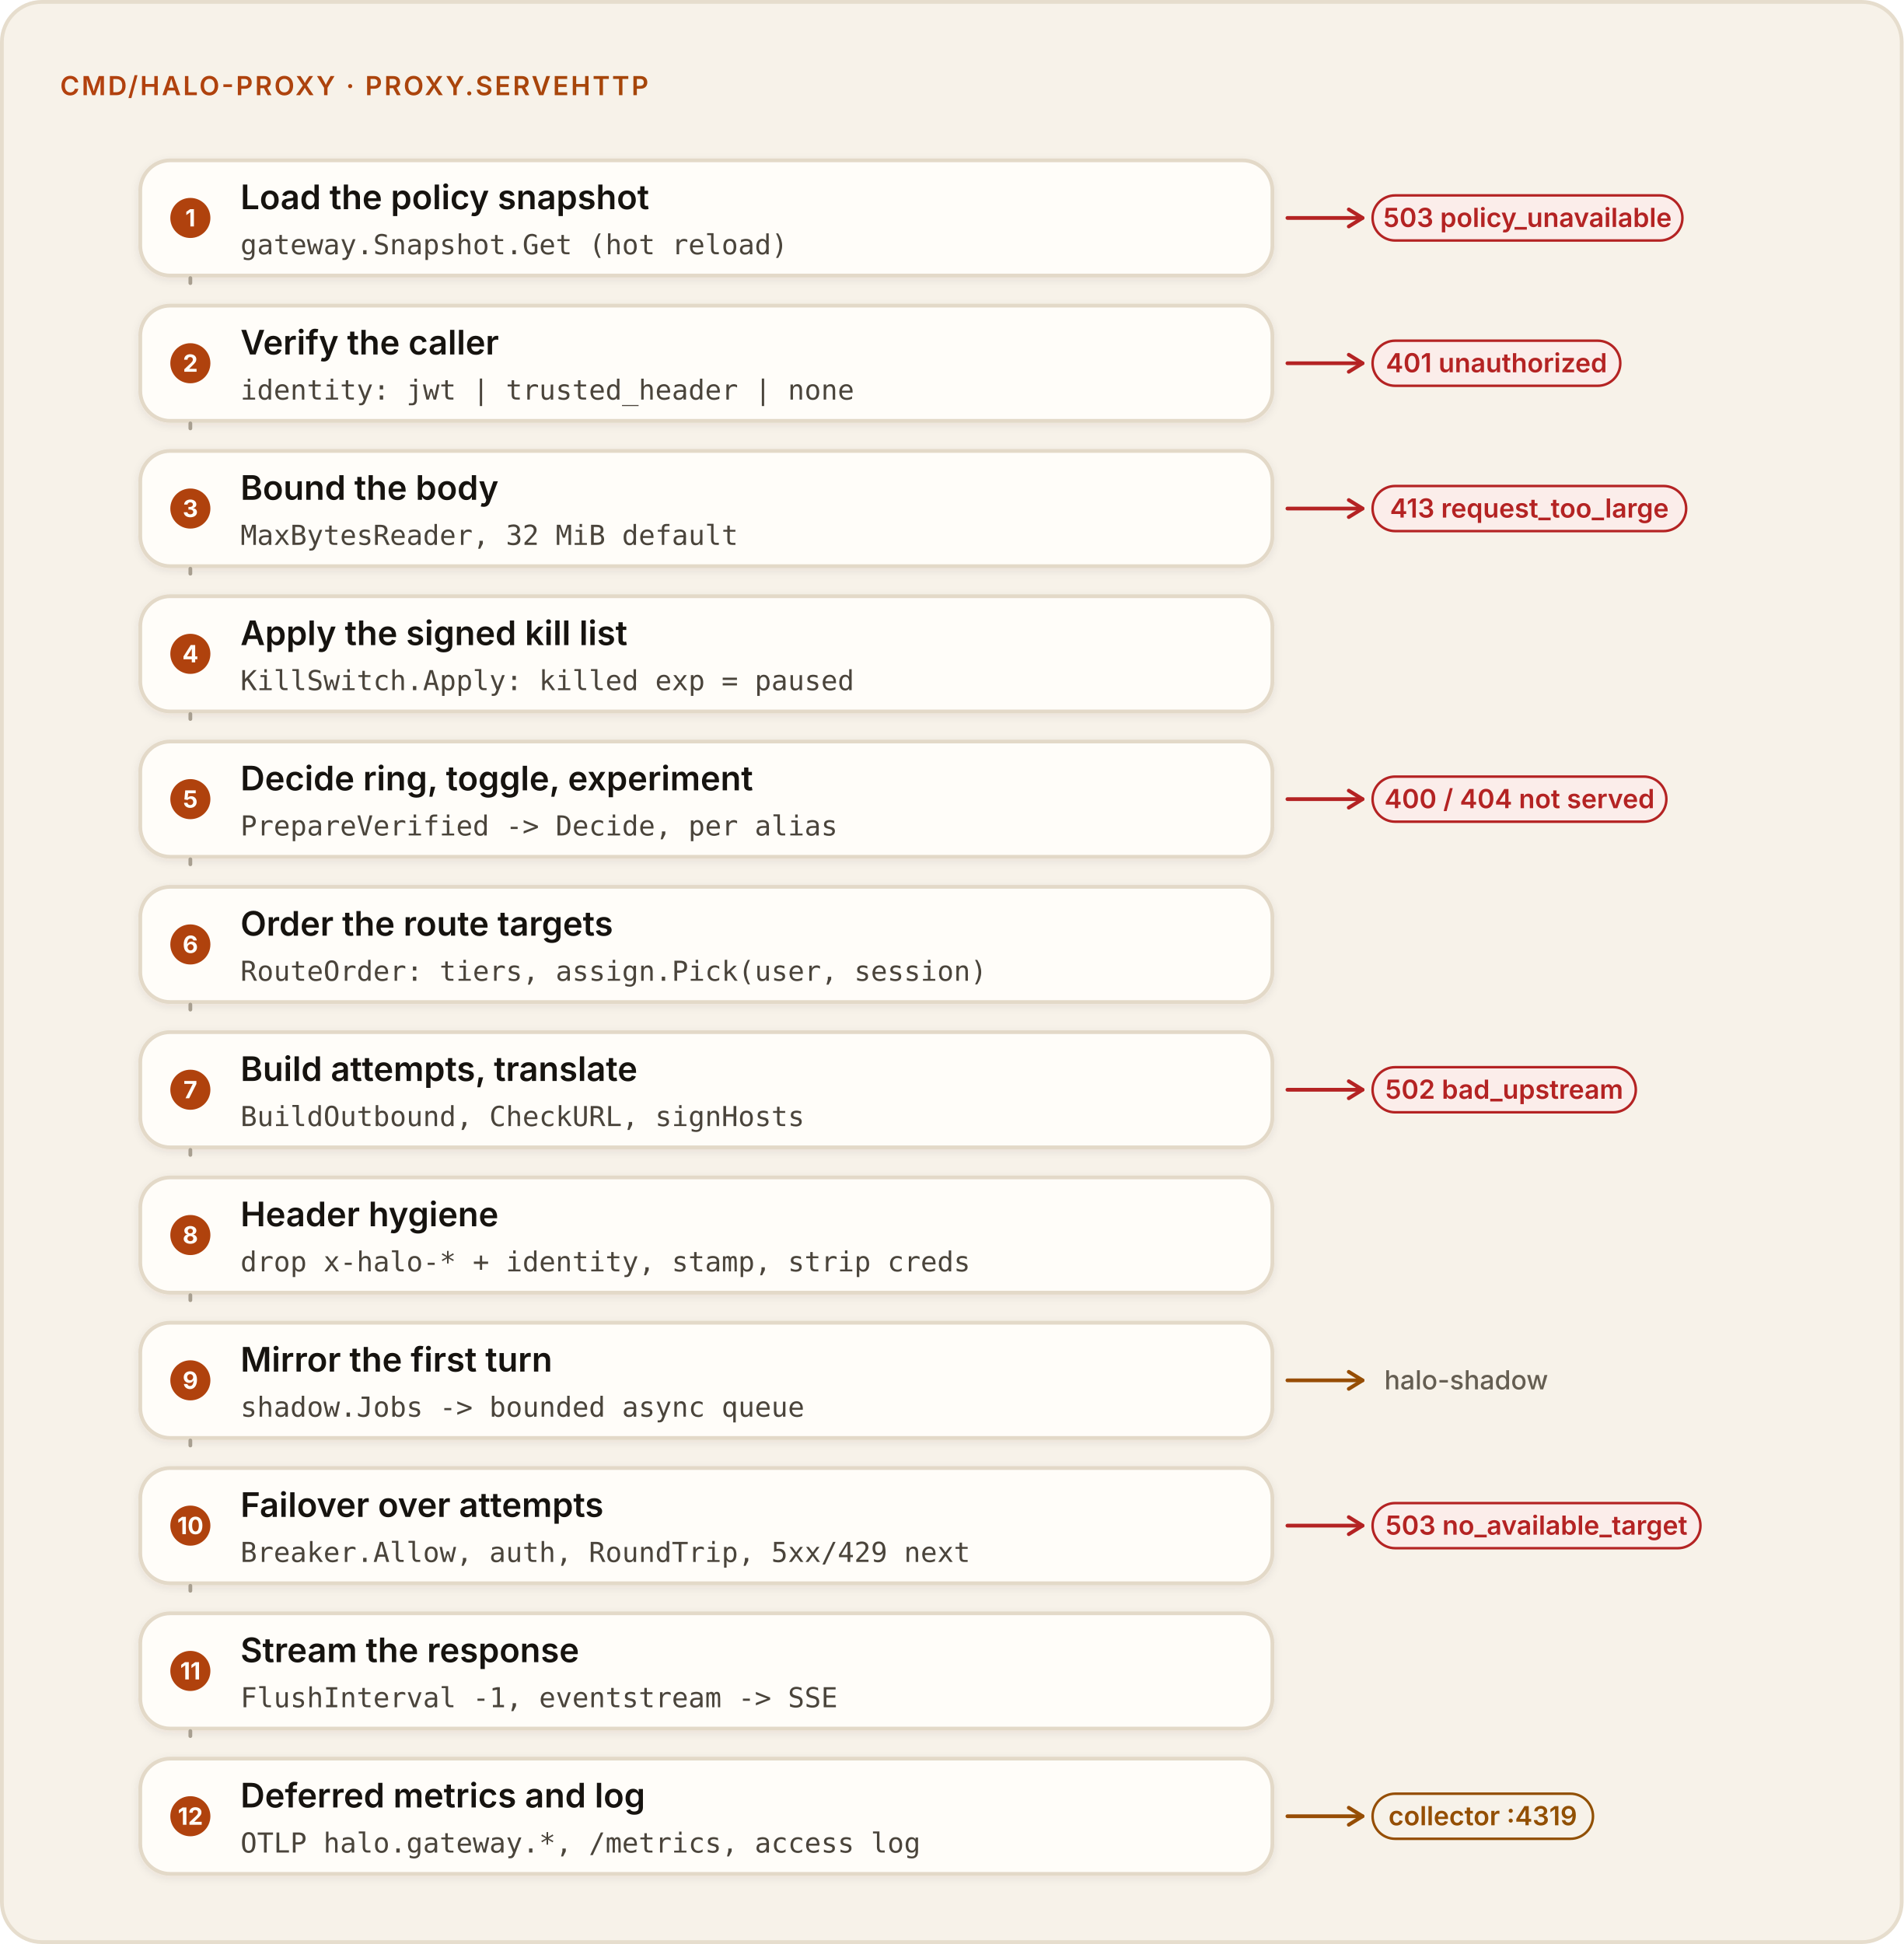
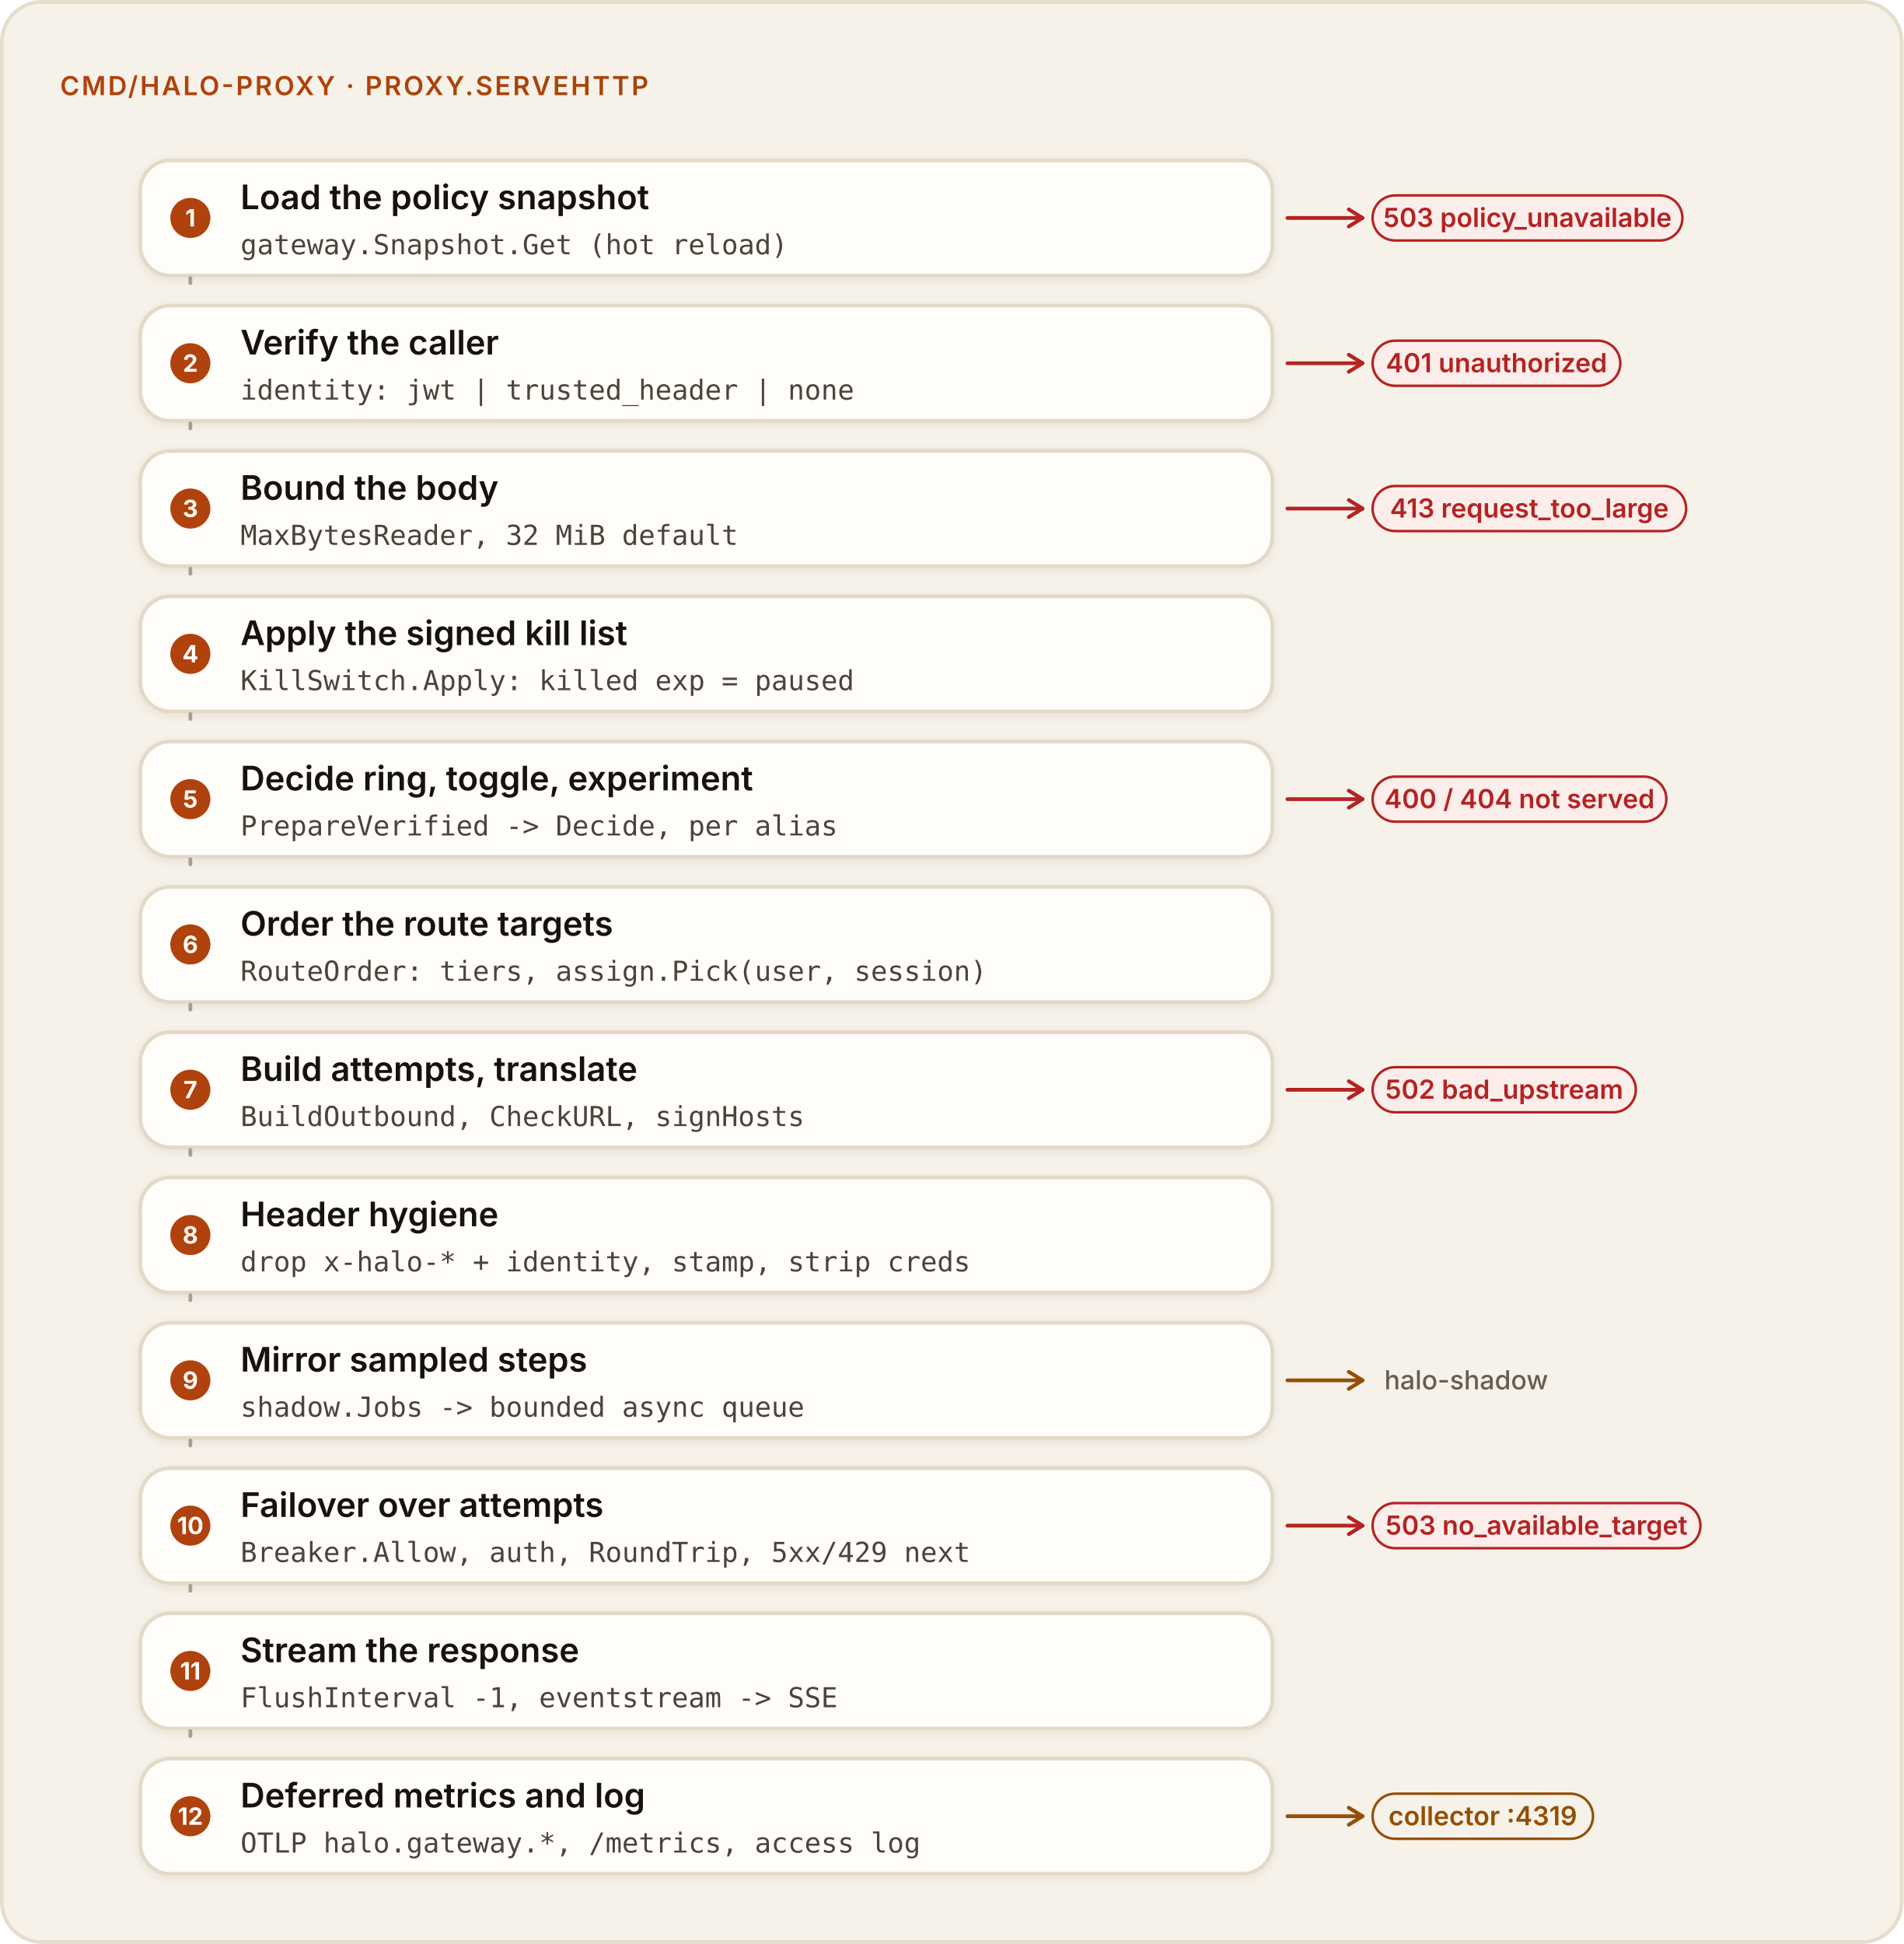
<svg xmlns="http://www.w3.org/2000/svg" viewBox="0 0 760 776" width="760" height="776" role="img" aria-labelledby="t d" font-family="ui-sans-serif,-apple-system,Inter,'Segoe UI',sans-serif">
  <style>
.cv{fill:#f7f2e9;stroke:#e6ddcd;stroke-width:1.5}
.card{fill:#fffdf9;stroke:#e3d9c8;stroke-width:1.5}
.soft{fill:url(#gs)}
.ring{fill:none;stroke:url(#ga);stroke-width:1.5}
.dcard{fill:#fbedea;stroke:#b42323;stroke-width:1.5}
.ghost{fill:none;stroke:#a89f90;stroke-width:1.5;stroke-dasharray:4 4}
.zone{fill:#f3ece0;stroke:#e0d5c2;stroke-width:1.5}
.chip{fill:#f3ece0;stroke:#e3d9c8;stroke-width:1}
text{font-family:ui-sans-serif,-apple-system,Inter,'Segoe UI',sans-serif}
.t{font-size:13.5px;font-weight:600;fill:#16130f}
.tm{font:600 12.5px ui-monospace,'SF Mono','JetBrains Mono',Menlo,Consolas,monospace;fill:#16130f}
.td{fill:#b42323}
.s{font-size:12px;fill:#4a443b}
.m{font:11px ui-monospace,'SF Mono','JetBrains Mono',Menlo,Consolas,monospace;fill:#4a443b}
.xs{font-size:10.5px;font-weight:500;fill:#655e52}
.xm{font-family:ui-monospace,'SF Mono','JetBrains Mono',Menlo,Consolas,monospace;font-weight:400}
.xa{fill:url(#ga);font-weight:600}
.xd{fill:#b42323;font-weight:600}
.xw{fill:#fffdf9;font-weight:600}
.k{font-size:10.5px;font-weight:600;letter-spacing:.08em;fill:#655e52}
.ka{fill:url(#ga)}
.h1{font-size:42px;font-weight:700;letter-spacing:-.02em;fill:#16130f}
.ln,.la,.ld,.lm{fill:none;stroke-width:1.5;stroke-linecap:round;stroke-linejoin:round}
.ln{stroke:#a89f90}.la{stroke:url(#ga)}.ld{stroke:#b42323}.lm{stroke:#e3d9c8}
.lane{stroke:#e3d9c8;stroke-width:1.5;stroke-dasharray:3 4}
.dash{stroke-dasharray:5 5}
.dl{fill:#a89f90}.da{fill:url(#ga)}.dd{fill:#b42323}
.pl{fill:#f7f2e9}.pa{fill:#f7f2e9;stroke:url(#ga);stroke-width:1}
.pd{fill:#fbedea;stroke:#b42323;stroke-width:1}.ps{fill:url(#ga)}
.fa{fill:url(#ga)}.fs{fill:url(#gs)}.fm{fill:#f3ece0}.fd{fill:#b42323}.ft{fill:#16130f}
.bdg{fill:url(#ga)}.bn{font-size:9.5px;font-weight:700;fill:#fffdf9}
.ic{fill:none;stroke:url(#ga);stroke-width:1.75;stroke-linecap:round;stroke-linejoin:round}
.pkt{fill:url(#ga)}
.grow{transform-box:fill-box;transform-origin:left;animation:grow 4.8s cubic-bezier(.6,0,.2,1) infinite}
@keyframes grow{0%{transform:scaleX(.08)}25%{transform:scaleX(.3)}50%{transform:scaleX(.55)}75%,100%{transform:scaleX(1)}}
.flow{stroke-dasharray:4 6;animation:flow 1.1s linear infinite}
@keyframes flow{to{stroke-dashoffset:-20}}
.blink{animation:blink 3.2s ease-in-out infinite}
@keyframes blink{0%,100%{opacity:.18}35%,65%{opacity:1}}
.pulse{transform-box:fill-box;transform-origin:center;animation:pulse 2.8s ease-out infinite}
@keyframes pulse{0%{opacity:.55;transform:scale(.6)}100%{opacity:0;transform:scale(1.5)}}
@media (prefers-reduced-motion:reduce){.flow,.blink,.pulse,.grow{animation:none}.blink{opacity:1}.pulse,.pkt{display:none}}
</style>
  <defs>
    <linearGradient id="ga" gradientUnits="userSpaceOnUse" x1="0" y1="0" x2="760" y2="0">
      <stop offset="0" stop-color="#b4400f" />
      <stop offset="1" stop-color="#8a5300" />
    </linearGradient>
    <linearGradient id="gs" gradientUnits="userSpaceOnUse" x1="0" y1="0" x2="760" y2="0">
      <stop offset="0" stop-color="#b4400f" stop-opacity="0.08" />
      <stop offset="1" stop-color="#8a5300" stop-opacity="0.08" />
    </linearGradient>
    <filter id="sh" x="-10%" y="-10%" width="120%" height="140%">
      <feDropShadow dx="0" dy="1" stdDeviation="1.6" flood-color="#3c280a" flood-opacity="0.08" />
    </filter>
  </defs>
  <rect class="cv" x=".75" y=".75" width="758.5" height="774.5" rx="16" />
  <text class="k ka" x="24" y="38">CMD/HALO-PROXY · PROXY.SERVEHTTP</text>
  <rect class="card" x="56" y="64" width="452" height="46" rx="12" filter="url(#sh)" />
  <text class="t" x="96" y="83.5">Load the policy snapshot</text>
  <text class="m" x="96" y="101.5">gateway.Snapshot.Get (hot reload)</text>
  <circle class="bdg" cx="76" cy="87.0" r="8" />
  <text class="bn" x="76" y="90.4" text-anchor="middle">1</text>
  <path class="ld" d="M514 87L544 87" />
  <path class="ld hd" d="M538.5 90.4L544 87L538.5 83.6" />
  <rect class="pd" x="548.0" y="78.0" width="123.7" height="18" rx="9" />
  <text class="xs xd" x="609.862" y="90.6" text-anchor="middle">503 policy_unavailable</text>
  <rect class="card" x="56" y="122" width="452" height="46" rx="12" filter="url(#sh)" />
  <text class="t" x="96" y="141.5">Verify the caller</text>
  <text class="m" x="96" y="159.5">identity: jwt | trusted_header | none</text>
  <circle class="bdg" cx="76" cy="145.0" r="8" />
  <text class="bn" x="76" y="148.4" text-anchor="middle">2</text>
  <path class="ln" d="M76 111L76 113" />
  <path class="ld" d="M514 145L544 145" />
  <path class="ld hd" d="M538.5 148.4L544 145L538.5 141.6" />
  <rect class="pd" x="548.0" y="136.0" width="98.9" height="18" rx="9" />
  <text class="xs xd" x="597.472" y="148.6" text-anchor="middle">401 unauthorized</text>
  <rect class="card" x="56" y="180" width="452" height="46" rx="12" filter="url(#sh)" />
  <text class="t" x="96" y="199.5">Bound the body</text>
  <text class="m" x="96" y="217.5">MaxBytesReader, 32 MiB default</text>
  <circle class="bdg" cx="76" cy="203.0" r="8" />
  <text class="bn" x="76" y="206.4" text-anchor="middle">3</text>
  <path class="ln" d="M76 169L76 171" />
  <path class="ld" d="M514 203L544 203" />
  <path class="ld hd" d="M538.5 206.4L544 203L538.5 199.6" />
  <rect class="pd" x="548.0" y="194.0" width="125.2" height="18" rx="9" />
  <text class="xs xd" x="610.597" y="206.6" text-anchor="middle">413 request_too_large</text>
  <rect class="card" x="56" y="238" width="452" height="46" rx="12" filter="url(#sh)" />
  <text class="t" x="96" y="257.5">Apply the signed kill list</text>
  <text class="m" x="96" y="275.5">KillSwitch.Apply: killed exp = paused</text>
  <circle class="bdg" cx="76" cy="261.0" r="8" />
  <text class="bn" x="76" y="264.4" text-anchor="middle">4</text>
  <path class="ln" d="M76 227L76 229" />
  <rect class="card" x="56" y="296" width="452" height="46" rx="12" filter="url(#sh)" />
  <text class="t" x="96" y="315.5">Decide ring, toggle, experiment</text>
  <text class="m" x="96" y="333.5">PrepareVerified -&gt; Decide, per alias</text>
  <circle class="bdg" cx="76" cy="319.0" r="8" />
  <text class="bn" x="76" y="322.4" text-anchor="middle">5</text>
  <path class="ln" d="M76 285L76 287" />
  <path class="ld" d="M514 319L544 319" />
  <path class="ld hd" d="M538.5 322.4L544 319L538.5 315.6" />
  <rect class="pd" x="548.0" y="310.0" width="117.3" height="18" rx="9" />
  <text class="xs xd" x="606.66" y="322.6" text-anchor="middle">400 / 404 not served</text>
  <rect class="card" x="56" y="354" width="452" height="46" rx="12" filter="url(#sh)" />
  <text class="t" x="96" y="373.5">Order the route targets</text>
  <text class="m" x="96" y="391.5">RouteOrder: tiers, assign.Pick(user, session)</text>
  <circle class="bdg" cx="76" cy="377.0" r="8" />
  <text class="bn" x="76" y="380.4" text-anchor="middle">6</text>
  <path class="ln" d="M76 343L76 345" />
  <rect class="card" x="56" y="412" width="452" height="46" rx="12" filter="url(#sh)" />
  <text class="t" x="96" y="431.5">Build attempts, translate</text>
  <text class="m" x="96" y="449.5">BuildOutbound, CheckURL, signHosts</text>
  <circle class="bdg" cx="76" cy="435.0" r="8" />
  <text class="bn" x="76" y="438.4" text-anchor="middle">7</text>
  <path class="ln" d="M76 401L76 403" />
  <path class="ld" d="M514 435L544 435" />
  <path class="ld hd" d="M538.5 438.4L544 435L538.5 431.6" />
  <rect class="pd" x="548.0" y="426.0" width="105.1" height="18" rx="9" />
  <text class="xs xd" x="600.57" y="438.6" text-anchor="middle">502 bad_upstream</text>
  <rect class="card" x="56" y="470" width="452" height="46" rx="12" filter="url(#sh)" />
  <text class="t" x="96" y="489.5">Header hygiene</text>
  <text class="m" x="96" y="507.5">drop x-halo-* + identity, stamp, strip creds</text>
  <circle class="bdg" cx="76" cy="493.0" r="8" />
  <text class="bn" x="76" y="496.4" text-anchor="middle">8</text>
  <path class="ln" d="M76 459L76 461" />
  <rect class="card" x="56" y="528" width="452" height="46" rx="12" filter="url(#sh)" />
-   <text class="t" x="96" y="547.5">Mirror the first turn</text>
+   <text class="t" x="96" y="547.5">Mirror sampled steps</text>
  <text class="m" x="96" y="565.5">shadow.Jobs -&gt; bounded async queue</text>
  <circle class="bdg" cx="76" cy="551.0" r="8" />
  <text class="bn" x="76" y="554.4" text-anchor="middle">9</text>
  <path class="ln" d="M76 517L76 519" />
  <path class="la" d="M514 551L544 551" />
  <path class="la hd" d="M538.5 554.4L544 551L538.5 547.6" />
  <rect class="pl" x="548.0" y="542.0" width="74.8" height="18" rx="9" />
  <text class="xs" x="585.398" y="554.6" text-anchor="middle">halo-shadow</text>
  <rect class="card" x="56" y="586" width="452" height="46" rx="12" filter="url(#sh)" />
  <text class="t" x="96" y="605.5">Failover over attempts</text>
  <text class="m" x="96" y="623.5">Breaker.Allow, auth, RoundTrip, 5xx/429 next</text>
  <circle class="bdg" cx="76" cy="609.0" r="8" />
  <text class="bn" x="76" y="612.4" text-anchor="middle">10</text>
  <path class="ln" d="M76 575L76 577" />
  <path class="ld" d="M514 609L544 609" />
  <path class="ld hd" d="M538.5 612.4L544 609L538.5 605.6" />
  <rect class="pd" x="548.0" y="600.0" width="130.9" height="18" rx="9" />
  <text class="xs xd" x="613.433" y="612.6" text-anchor="middle">503 no_available_target</text>
  <rect class="card" x="56" y="644" width="452" height="46" rx="12" filter="url(#sh)" />
  <text class="t" x="96" y="663.5">Stream the response</text>
  <text class="m" x="96" y="681.5">FlushInterval -1, eventstream -&gt; SSE</text>
  <circle class="bdg" cx="76" cy="667.0" r="8" />
  <text class="bn" x="76" y="670.4" text-anchor="middle">11</text>
  <path class="ln" d="M76 633L76 635" />
  <rect class="card" x="56" y="702" width="452" height="46" rx="12" filter="url(#sh)" />
  <text class="t" x="96" y="721.5">Deferred metrics and log</text>
  <text class="m" x="96" y="739.5">OTLP halo.gateway.*, /metrics, access log</text>
  <circle class="bdg" cx="76" cy="725.0" r="8" />
  <text class="bn" x="76" y="728.4" text-anchor="middle">12</text>
  <path class="ln" d="M76 691L76 693" />
  <path class="la" d="M514 725L544 725" />
  <path class="la hd" d="M538.5 728.4L544 725L538.5 721.6" />
  <rect class="pa" x="548.0" y="716.0" width="88.0" height="18" rx="9" />
  <text class="xs xa" x="592.013" y="728.6" text-anchor="middle">collector :4319</text>
</svg>
